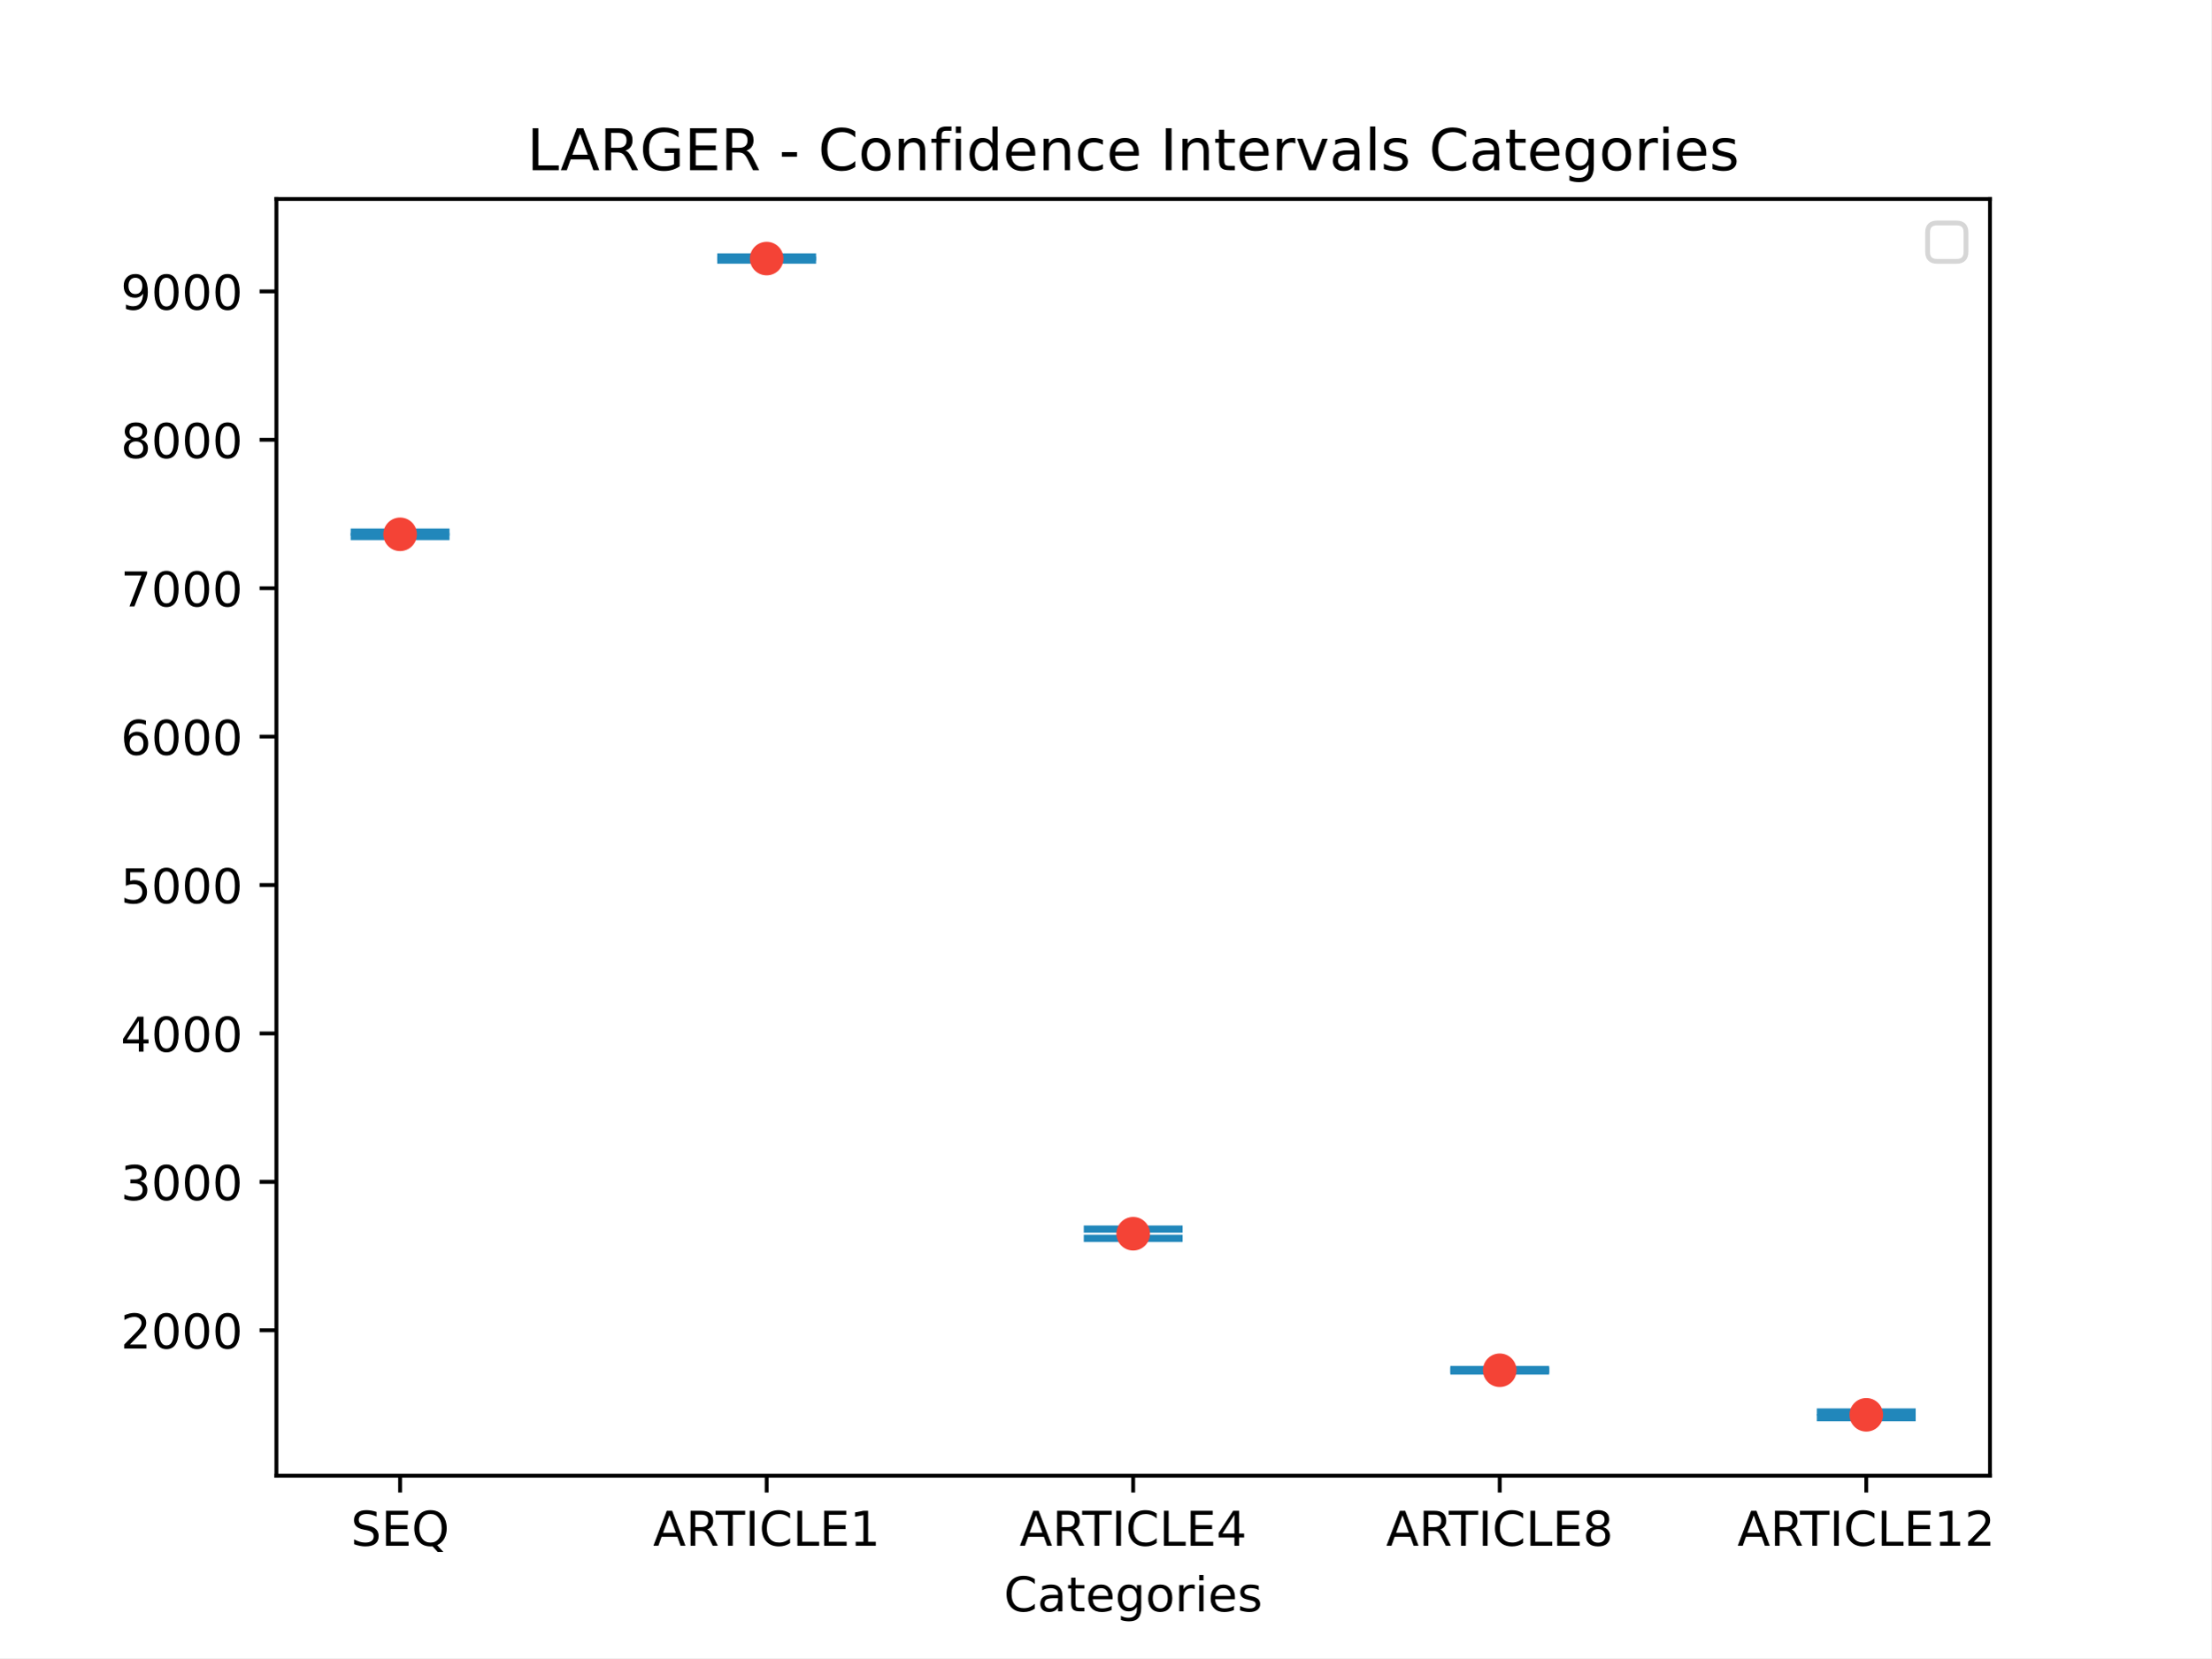
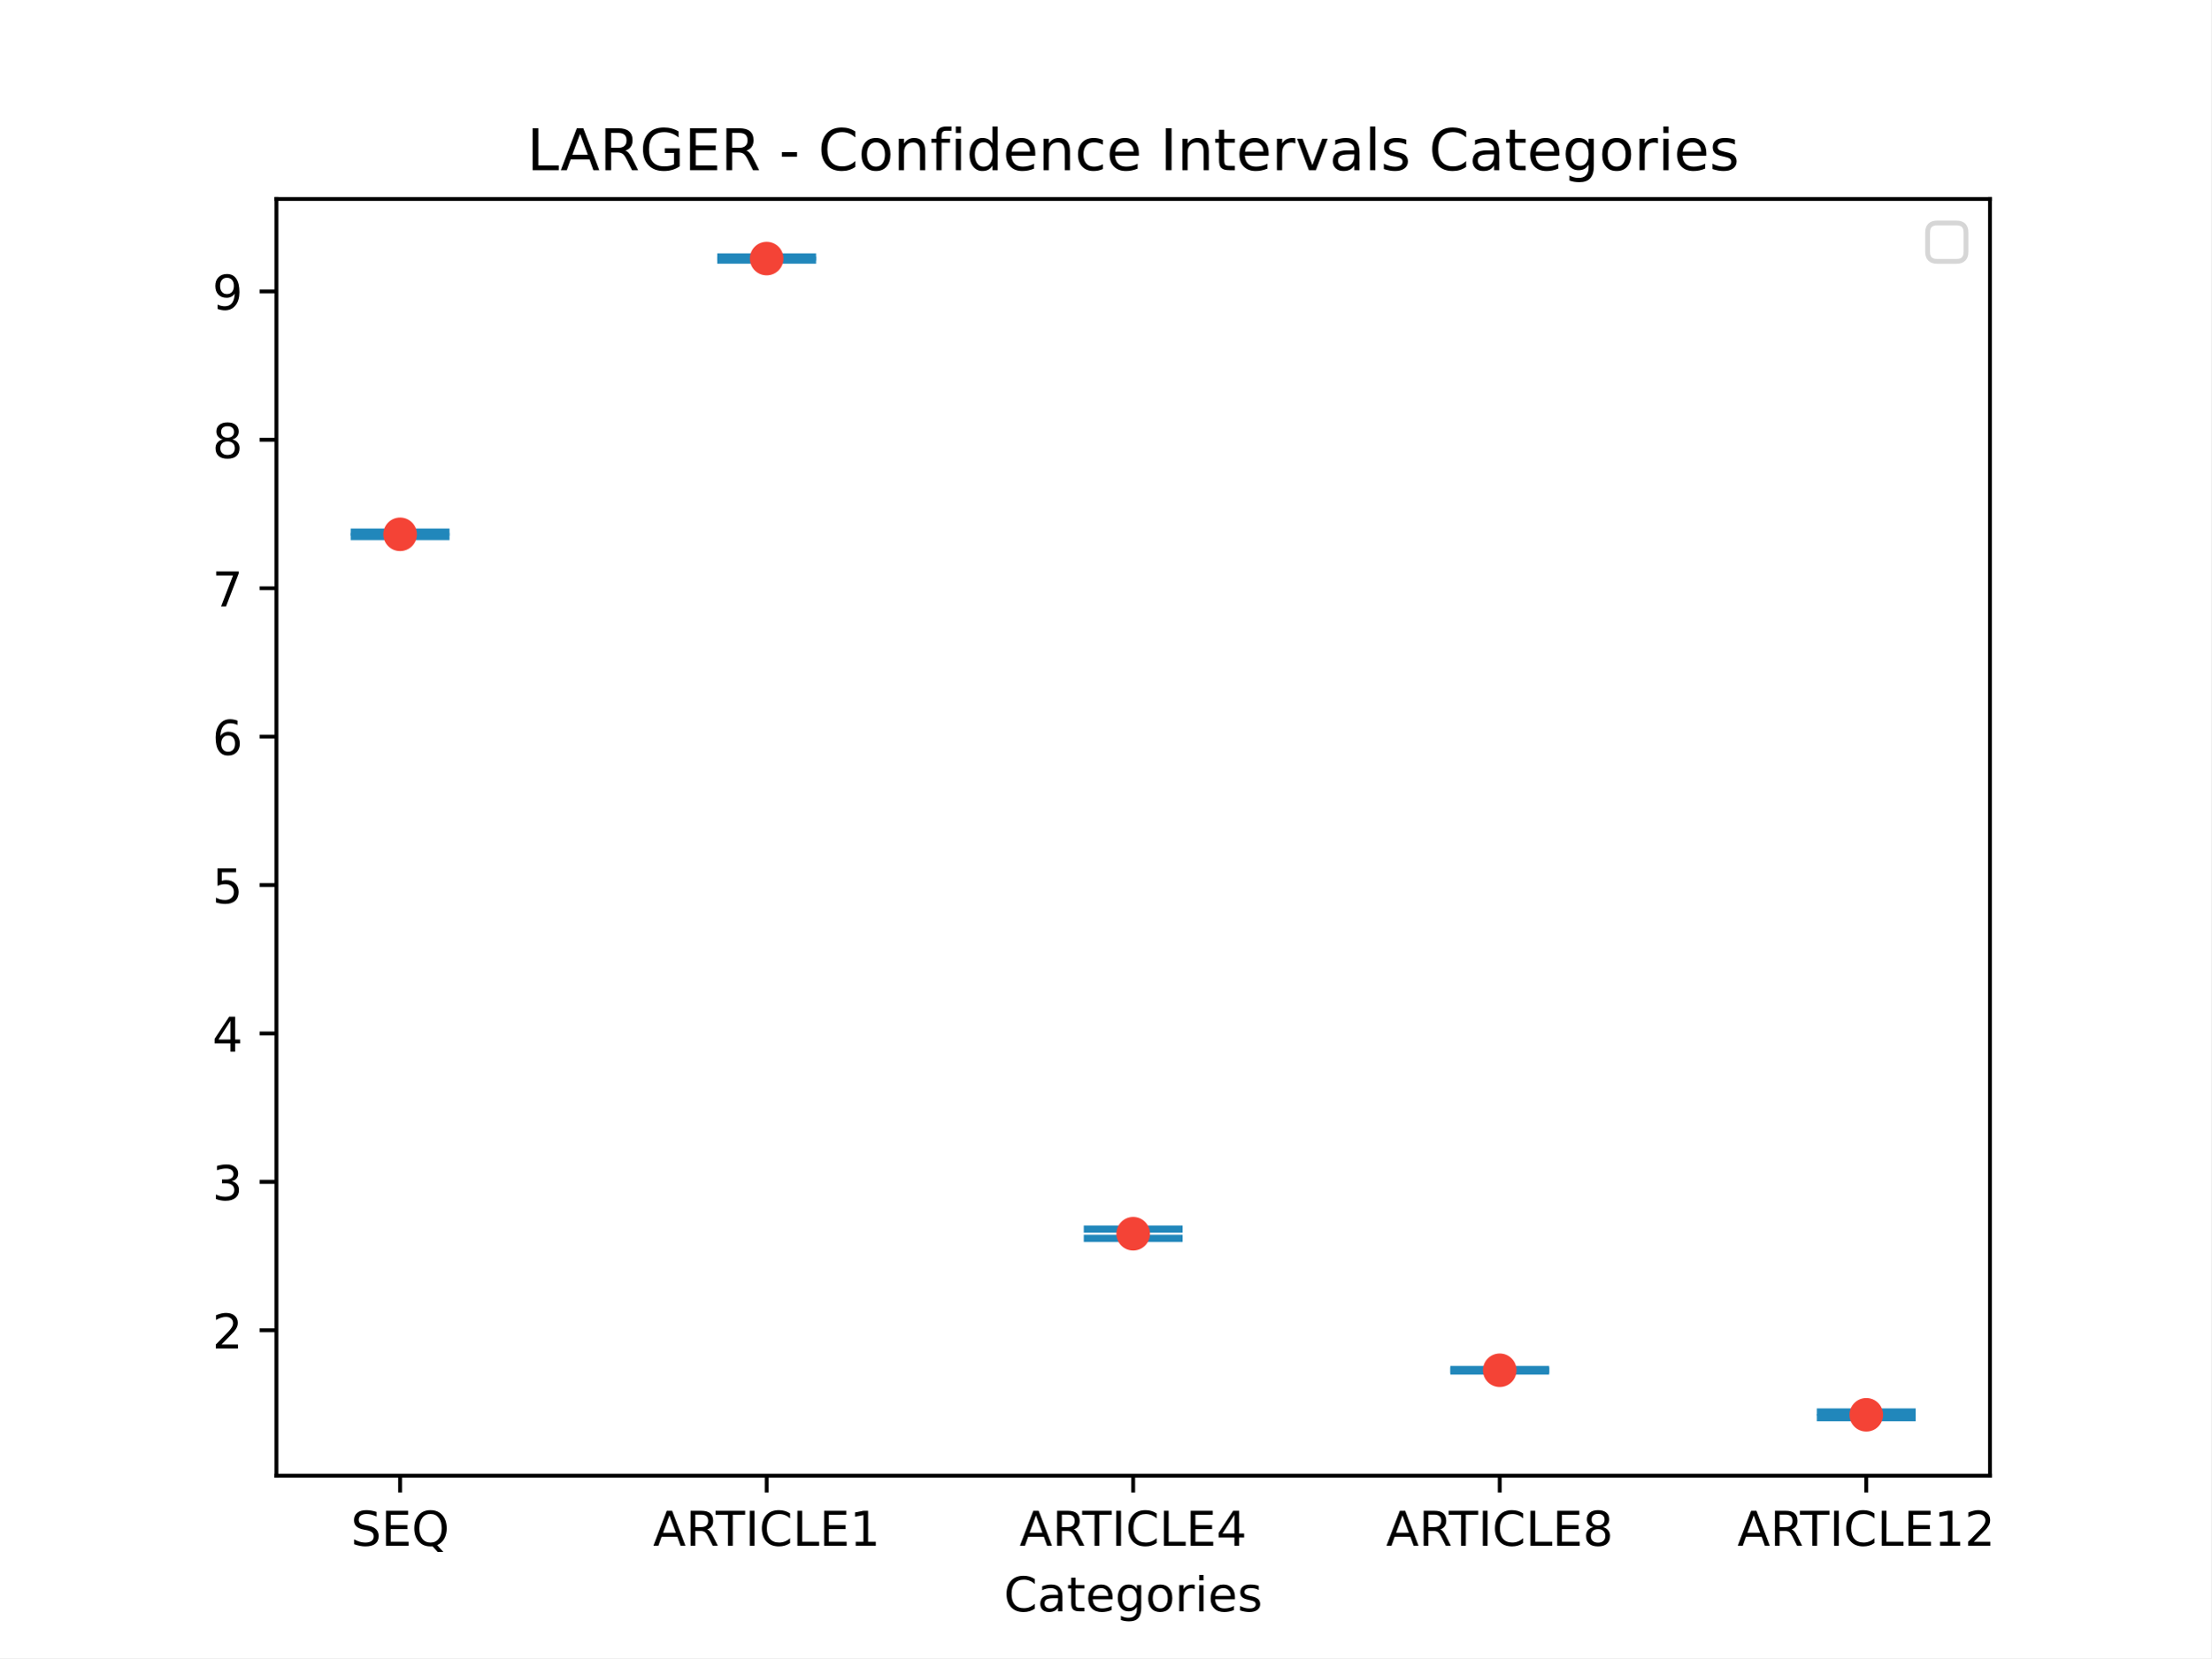
<svg xmlns="http://www.w3.org/2000/svg" xmlns:xlink="http://www.w3.org/1999/xlink" width="460.8pt" height="345.6pt" viewBox="0 0 460.8 345.6" version="1.1">
  <defs>
    <style type="text/css">*{stroke-linejoin: round; stroke-linecap: butt}</style>
  </defs>
  <g id="figure_1">
    <g id="patch_1">
      <path d="M 0 345.6  L 460.8 345.6  L 460.8 0  L 0 0  z " style="fill: #ffffff" />
    </g>
    <g id="axes_1">
      <g id="patch_2">
        <path d="M 57.6 307.584  L 414.72 307.584  L 414.72 41.472  L 57.6 41.472  z " style="fill: #ffffff" />
      </g>
      <g id="matplotlib.axis_1">
        <g id="xtick_1">
          <g id="line2d_1">
            <defs>
-               <path id="m66e583f1df" d="M 0 0  L 0 3.5  " style="stroke: #000000; stroke-width: 0.8" />
+               <path id="mc5017998f9" d="M 0 0  L 0 3.5  " style="stroke: #000000; stroke-width: 0.8" />
            </defs>
            <g>
-               <use xlink:href="#m66e583f1df" x="83.381" y="307.584" style="stroke: #000000; stroke-width: 0.8" />
+               <use xlink:href="#mc5017998f9" x="83.381" y="307.584" style="stroke: #000000; stroke-width: 0.8" />
            </g>
          </g>
          <g id="text_1">
            <g transform="translate(73.11186 322.1824) scale(0.1 -0.1)">
              <defs>
                <path id="DejaVuSans-53" d="M 3425 4513  L 3425 3897  Q 3066 4069 2747 4153  Q 2428 4238 2131 4238  Q 1616 4238 1336 4038  Q 1056 3838 1056 3469  Q 1056 3159 1242 3001  Q 1428 2844 1947 2747  L 2328 2669  Q 3034 2534 3370 2195  Q 3706 1856 3706 1288  Q 3706 609 3251 259  Q 2797 -91 1919 -91  Q 1588 -91 1214 -16  Q 841 59 441 206  L 441 856  Q 825 641 1194 531  Q 1563 422 1919 422  Q 2459 422 2753 634  Q 3047 847 3047 1241  Q 3047 1584 2836 1778  Q 2625 1972 2144 2069  L 1759 2144  Q 1053 2284 737 2584  Q 422 2884 422 3419  Q 422 4038 858 4394  Q 1294 4750 2059 4750  Q 2388 4750 2728 4690  Q 3069 4631 3425 4513  z " transform="scale(0.015625)" />
                <path id="DejaVuSans-45" d="M 628 4666  L 3578 4666  L 3578 4134  L 1259 4134  L 1259 2753  L 3481 2753  L 3481 2222  L 1259 2222  L 1259 531  L 3634 531  L 3634 0  L 628 0  L 628 4666  z " transform="scale(0.015625)" />
                <path id="DejaVuSans-51" d="M 2522 4238  Q 1834 4238 1429 3725  Q 1025 3213 1025 2328  Q 1025 1447 1429 934  Q 1834 422 2522 422  Q 3209 422 3611 934  Q 4013 1447 4013 2328  Q 4013 3213 3611 3725  Q 3209 4238 2522 4238  z M 3406 84  L 4238 -825  L 3475 -825  L 2784 -78  Q 2681 -84 2626 -87  Q 2572 -91 2522 -91  Q 1538 -91 948 567  Q 359 1225 359 2328  Q 359 3434 948 4092  Q 1538 4750 2522 4750  Q 3503 4750 4090 4092  Q 4678 3434 4678 2328  Q 4678 1516 4351 937  Q 4025 359 3406 84  z " transform="scale(0.015625)" />
              </defs>
              <use xlink:href="#DejaVuSans-53" />
              <use xlink:href="#DejaVuSans-45" x="63.477" />
              <use xlink:href="#DejaVuSans-51" x="126.66" />
            </g>
          </g>
        </g>
        <g id="xtick_2">
          <g id="line2d_2">
            <g>
-               <use xlink:href="#m66e583f1df" x="159.771" y="307.584" style="stroke: #000000; stroke-width: 0.8" />
+               <use xlink:href="#mc5017998f9" x="159.771" y="307.584" style="stroke: #000000; stroke-width: 0.8" />
            </g>
          </g>
          <g id="text_2">
            <g transform="translate(136.0918 322.1824) scale(0.1 -0.1)">
              <defs>
                <path id="DejaVuSans-41" d="M 2188 4044  L 1331 1722  L 3047 1722  L 2188 4044  z M 1831 4666  L 2547 4666  L 4325 0  L 3669 0  L 3244 1197  L 1141 1197  L 716 0  L 50 0  L 1831 4666  z " transform="scale(0.015625)" />
                <path id="DejaVuSans-52" d="M 2841 2188  Q 3044 2119 3236 1894  Q 3428 1669 3622 1275  L 4263 0  L 3584 0  L 2988 1197  Q 2756 1666 2539 1819  Q 2322 1972 1947 1972  L 1259 1972  L 1259 0  L 628 0  L 628 4666  L 2053 4666  Q 2853 4666 3247 4331  Q 3641 3997 3641 3322  Q 3641 2881 3436 2590  Q 3231 2300 2841 2188  z M 1259 4147  L 1259 2491  L 2053 2491  Q 2509 2491 2742 2702  Q 2975 2913 2975 3322  Q 2975 3731 2742 3939  Q 2509 4147 2053 4147  L 1259 4147  z " transform="scale(0.015625)" />
                <path id="DejaVuSans-54" d="M -19 4666  L 3928 4666  L 3928 4134  L 2272 4134  L 2272 0  L 1638 0  L 1638 4134  L -19 4134  L -19 4666  z " transform="scale(0.015625)" />
                <path id="DejaVuSans-49" d="M 628 4666  L 1259 4666  L 1259 0  L 628 0  L 628 4666  z " transform="scale(0.015625)" />
                <path id="DejaVuSans-43" d="M 4122 4306  L 4122 3641  Q 3803 3938 3442 4084  Q 3081 4231 2675 4231  Q 1875 4231 1450 3742  Q 1025 3253 1025 2328  Q 1025 1406 1450 917  Q 1875 428 2675 428  Q 3081 428 3442 575  Q 3803 722 4122 1019  L 4122 359  Q 3791 134 3420 21  Q 3050 -91 2638 -91  Q 1578 -91 968 557  Q 359 1206 359 2328  Q 359 3453 968 4101  Q 1578 4750 2638 4750  Q 3056 4750 3426 4639  Q 3797 4528 4122 4306  z " transform="scale(0.015625)" />
                <path id="DejaVuSans-4c" d="M 628 4666  L 1259 4666  L 1259 531  L 3531 531  L 3531 0  L 628 0  L 628 4666  z " transform="scale(0.015625)" />
                <path id="DejaVuSans-31" d="M 794 531  L 1825 531  L 1825 4091  L 703 3866  L 703 4441  L 1819 4666  L 2450 4666  L 2450 531  L 3481 531  L 3481 0  L 794 0  L 794 531  z " transform="scale(0.015625)" />
              </defs>
              <use xlink:href="#DejaVuSans-41" />
              <use xlink:href="#DejaVuSans-52" x="68.408" />
              <use xlink:href="#DejaVuSans-54" x="130.641" />
              <use xlink:href="#DejaVuSans-49" x="191.725" />
              <use xlink:href="#DejaVuSans-43" x="221.217" />
              <use xlink:href="#DejaVuSans-4c" x="291.041" />
              <use xlink:href="#DejaVuSans-45" x="346.754" />
              <use xlink:href="#DejaVuSans-31" x="409.938" />
            </g>
          </g>
        </g>
        <g id="xtick_3">
          <g id="line2d_3">
            <g>
-               <use xlink:href="#m66e583f1df" x="236.16" y="307.584" style="stroke: #000000; stroke-width: 0.8" />
+               <use xlink:href="#mc5017998f9" x="236.16" y="307.584" style="stroke: #000000; stroke-width: 0.8" />
            </g>
          </g>
          <g id="text_3">
            <g transform="translate(212.4811 322.1824) scale(0.1 -0.1)">
              <defs>
                <path id="DejaVuSans-34" d="M 2419 4116  L 825 1625  L 2419 1625  L 2419 4116  z M 2253 4666  L 3047 4666  L 3047 1625  L 3713 1625  L 3713 1100  L 3047 1100  L 3047 0  L 2419 0  L 2419 1100  L 313 1100  L 313 1709  L 2253 4666  z " transform="scale(0.015625)" />
              </defs>
              <use xlink:href="#DejaVuSans-41" />
              <use xlink:href="#DejaVuSans-52" x="68.408" />
              <use xlink:href="#DejaVuSans-54" x="130.641" />
              <use xlink:href="#DejaVuSans-49" x="191.725" />
              <use xlink:href="#DejaVuSans-43" x="221.217" />
              <use xlink:href="#DejaVuSans-4c" x="291.041" />
              <use xlink:href="#DejaVuSans-45" x="346.754" />
              <use xlink:href="#DejaVuSans-34" x="409.938" />
            </g>
          </g>
        </g>
        <g id="xtick_4">
          <g id="line2d_4">
            <g>
-               <use xlink:href="#m66e583f1df" x="312.549" y="307.584" style="stroke: #000000; stroke-width: 0.8" />
+               <use xlink:href="#mc5017998f9" x="312.549" y="307.584" style="stroke: #000000; stroke-width: 0.8" />
            </g>
          </g>
          <g id="text_4">
            <g transform="translate(288.8704 322.1824) scale(0.1 -0.1)">
              <defs>
                <path id="DejaVuSans-38" d="M 2034 2216  Q 1584 2216 1326 1975  Q 1069 1734 1069 1313  Q 1069 891 1326 650  Q 1584 409 2034 409  Q 2484 409 2743 651  Q 3003 894 3003 1313  Q 3003 1734 2745 1975  Q 2488 2216 2034 2216  z M 1403 2484  Q 997 2584 770 2862  Q 544 3141 544 3541  Q 544 4100 942 4425  Q 1341 4750 2034 4750  Q 2731 4750 3128 4425  Q 3525 4100 3525 3541  Q 3525 3141 3298 2862  Q 3072 2584 2669 2484  Q 3125 2378 3379 2068  Q 3634 1759 3634 1313  Q 3634 634 3220 271  Q 2806 -91 2034 -91  Q 1263 -91 848 271  Q 434 634 434 1313  Q 434 1759 690 2068  Q 947 2378 1403 2484  z M 1172 3481  Q 1172 3119 1398 2916  Q 1625 2713 2034 2713  Q 2441 2713 2670 2916  Q 2900 3119 2900 3481  Q 2900 3844 2670 4047  Q 2441 4250 2034 4250  Q 1625 4250 1398 4047  Q 1172 3844 1172 3481  z " transform="scale(0.015625)" />
              </defs>
              <use xlink:href="#DejaVuSans-41" />
              <use xlink:href="#DejaVuSans-52" x="68.408" />
              <use xlink:href="#DejaVuSans-54" x="130.641" />
              <use xlink:href="#DejaVuSans-49" x="191.725" />
              <use xlink:href="#DejaVuSans-43" x="221.217" />
              <use xlink:href="#DejaVuSans-4c" x="291.041" />
              <use xlink:href="#DejaVuSans-45" x="346.754" />
              <use xlink:href="#DejaVuSans-38" x="409.938" />
            </g>
          </g>
        </g>
        <g id="xtick_5">
          <g id="line2d_5">
            <g>
-               <use xlink:href="#m66e583f1df" x="388.939" y="307.584" style="stroke: #000000; stroke-width: 0.8" />
+               <use xlink:href="#mc5017998f9" x="388.939" y="307.584" style="stroke: #000000; stroke-width: 0.8" />
            </g>
          </g>
          <g id="text_5">
            <g transform="translate(362.0785 322.1824) scale(0.1 -0.1)">
              <defs>
                <path id="DejaVuSans-32" d="M 1228 531  L 3431 531  L 3431 0  L 469 0  L 469 531  Q 828 903 1448 1529  Q 2069 2156 2228 2338  Q 2531 2678 2651 2914  Q 2772 3150 2772 3378  Q 2772 3750 2511 3984  Q 2250 4219 1831 4219  Q 1534 4219 1204 4116  Q 875 4013 500 3803  L 500 4441  Q 881 4594 1212 4672  Q 1544 4750 1819 4750  Q 2544 4750 2975 4387  Q 3406 4025 3406 3419  Q 3406 3131 3298 2873  Q 3191 2616 2906 2266  Q 2828 2175 2409 1742  Q 1991 1309 1228 531  z " transform="scale(0.015625)" />
              </defs>
              <use xlink:href="#DejaVuSans-41" />
              <use xlink:href="#DejaVuSans-52" x="68.408" />
              <use xlink:href="#DejaVuSans-54" x="130.641" />
              <use xlink:href="#DejaVuSans-49" x="191.725" />
              <use xlink:href="#DejaVuSans-43" x="221.217" />
              <use xlink:href="#DejaVuSans-4c" x="291.041" />
              <use xlink:href="#DejaVuSans-45" x="346.754" />
              <use xlink:href="#DejaVuSans-31" x="409.938" />
              <use xlink:href="#DejaVuSans-32" x="473.561" />
            </g>
          </g>
        </g>
        <g id="text_6">
          <g transform="translate(209.2084 335.8606) scale(0.1 -0.1)">
            <defs>
              <path id="DejaVuSans-61" d="M 2194 1759  Q 1497 1759 1228 1600  Q 959 1441 959 1056  Q 959 750 1161 570  Q 1363 391 1709 391  Q 2188 391 2477 730  Q 2766 1069 2766 1631  L 2766 1759  L 2194 1759  z M 3341 1997  L 3341 0  L 2766 0  L 2766 531  Q 2569 213 2275 61  Q 1981 -91 1556 -91  Q 1019 -91 701 211  Q 384 513 384 1019  Q 384 1609 779 1909  Q 1175 2209 1959 2209  L 2766 2209  L 2766 2266  Q 2766 2663 2505 2880  Q 2244 3097 1772 3097  Q 1472 3097 1187 3025  Q 903 2953 641 2809  L 641 3341  Q 956 3463 1253 3523  Q 1550 3584 1831 3584  Q 2591 3584 2966 3190  Q 3341 2797 3341 1997  z " transform="scale(0.015625)" />
              <path id="DejaVuSans-74" d="M 1172 4494  L 1172 3500  L 2356 3500  L 2356 3053  L 1172 3053  L 1172 1153  Q 1172 725 1289 603  Q 1406 481 1766 481  L 2356 481  L 2356 0  L 1766 0  Q 1100 0 847 248  Q 594 497 594 1153  L 594 3053  L 172 3053  L 172 3500  L 594 3500  L 594 4494  L 1172 4494  z " transform="scale(0.015625)" />
              <path id="DejaVuSans-65" d="M 3597 1894  L 3597 1613  L 953 1613  Q 991 1019 1311 708  Q 1631 397 2203 397  Q 2534 397 2845 478  Q 3156 559 3463 722  L 3463 178  Q 3153 47 2828 -22  Q 2503 -91 2169 -91  Q 1331 -91 842 396  Q 353 884 353 1716  Q 353 2575 817 3079  Q 1281 3584 2069 3584  Q 2775 3584 3186 3129  Q 3597 2675 3597 1894  z M 3022 2063  Q 3016 2534 2758 2815  Q 2500 3097 2075 3097  Q 1594 3097 1305 2825  Q 1016 2553 972 2059  L 3022 2063  z " transform="scale(0.015625)" />
              <path id="DejaVuSans-67" d="M 2906 1791  Q 2906 2416 2648 2759  Q 2391 3103 1925 3103  Q 1463 3103 1205 2759  Q 947 2416 947 1791  Q 947 1169 1205 825  Q 1463 481 1925 481  Q 2391 481 2648 825  Q 2906 1169 2906 1791  z M 3481 434  Q 3481 -459 3084 -895  Q 2688 -1331 1869 -1331  Q 1566 -1331 1297 -1286  Q 1028 -1241 775 -1147  L 775 -588  Q 1028 -725 1275 -790  Q 1522 -856 1778 -856  Q 2344 -856 2625 -561  Q 2906 -266 2906 331  L 2906 616  Q 2728 306 2450 153  Q 2172 0 1784 0  Q 1141 0 747 490  Q 353 981 353 1791  Q 353 2603 747 3093  Q 1141 3584 1784 3584  Q 2172 3584 2450 3431  Q 2728 3278 2906 2969  L 2906 3500  L 3481 3500  L 3481 434  z " transform="scale(0.015625)" />
              <path id="DejaVuSans-6f" d="M 1959 3097  Q 1497 3097 1228 2736  Q 959 2375 959 1747  Q 959 1119 1226 758  Q 1494 397 1959 397  Q 2419 397 2687 759  Q 2956 1122 2956 1747  Q 2956 2369 2687 2733  Q 2419 3097 1959 3097  z M 1959 3584  Q 2709 3584 3137 3096  Q 3566 2609 3566 1747  Q 3566 888 3137 398  Q 2709 -91 1959 -91  Q 1206 -91 779 398  Q 353 888 353 1747  Q 353 2609 779 3096  Q 1206 3584 1959 3584  z " transform="scale(0.015625)" />
              <path id="DejaVuSans-72" d="M 2631 2963  Q 2534 3019 2420 3045  Q 2306 3072 2169 3072  Q 1681 3072 1420 2755  Q 1159 2438 1159 1844  L 1159 0  L 581 0  L 581 3500  L 1159 3500  L 1159 2956  Q 1341 3275 1631 3429  Q 1922 3584 2338 3584  Q 2397 3584 2469 3576  Q 2541 3569 2628 3553  L 2631 2963  z " transform="scale(0.015625)" />
              <path id="DejaVuSans-69" d="M 603 3500  L 1178 3500  L 1178 0  L 603 0  L 603 3500  z M 603 4863  L 1178 4863  L 1178 4134  L 603 4134  L 603 4863  z " transform="scale(0.015625)" />
              <path id="DejaVuSans-73" d="M 2834 3397  L 2834 2853  Q 2591 2978 2328 3040  Q 2066 3103 1784 3103  Q 1356 3103 1142 2972  Q 928 2841 928 2578  Q 928 2378 1081 2264  Q 1234 2150 1697 2047  L 1894 2003  Q 2506 1872 2764 1633  Q 3022 1394 3022 966  Q 3022 478 2636 193  Q 2250 -91 1575 -91  Q 1294 -91 989 -36  Q 684 19 347 128  L 347 722  Q 666 556 975 473  Q 1284 391 1588 391  Q 1994 391 2212 530  Q 2431 669 2431 922  Q 2431 1156 2273 1281  Q 2116 1406 1581 1522  L 1381 1569  Q 847 1681 609 1914  Q 372 2147 372 2553  Q 372 3047 722 3315  Q 1072 3584 1716 3584  Q 2034 3584 2315 3537  Q 2597 3491 2834 3397  z " transform="scale(0.015625)" />
            </defs>
            <use xlink:href="#DejaVuSans-43" />
            <use xlink:href="#DejaVuSans-61" x="69.824" />
            <use xlink:href="#DejaVuSans-74" x="131.104" />
            <use xlink:href="#DejaVuSans-65" x="170.312" />
            <use xlink:href="#DejaVuSans-67" x="231.836" />
            <use xlink:href="#DejaVuSans-6f" x="295.312" />
            <use xlink:href="#DejaVuSans-72" x="356.494" />
            <use xlink:href="#DejaVuSans-69" x="397.607" />
            <use xlink:href="#DejaVuSans-65" x="425.391" />
            <use xlink:href="#DejaVuSans-73" x="486.914" />
          </g>
        </g>
      </g>
      <g id="matplotlib.axis_2">
        <g id="ytick_1">
          <g id="line2d_6">
            <defs>
-               <path id="mac6ef4faa2" d="M 0 0  L -3.5 0  " style="stroke: #000000; stroke-width: 0.8" />
+               <path id="m9b38d9c86e" d="M 0 0  L -3.5 0  " style="stroke: #000000; stroke-width: 0.8" />
            </defs>
            <g>
-               <use xlink:href="#mac6ef4faa2" x="57.6" y="277.273" style="stroke: #000000; stroke-width: 0.8" />
+               <use xlink:href="#m9b38d9c86e" x="57.6" y="277.273" style="stroke: #000000; stroke-width: 0.8" />
            </g>
          </g>
          <g id="text_7">
-             <g transform="translate(25.15 281.072) scale(0.1 -0.1)">
-               <defs>
-                 <path id="DejaVuSans-30" d="M 2034 4250  Q 1547 4250 1301 3770  Q 1056 3291 1056 2328  Q 1056 1369 1301 889  Q 1547 409 2034 409  Q 2525 409 2770 889  Q 3016 1369 3016 2328  Q 3016 3291 2770 3770  Q 2525 4250 2034 4250  z M 2034 4750  Q 2819 4750 3233 4129  Q 3647 3509 3647 2328  Q 3647 1150 3233 529  Q 2819 -91 2034 -91  Q 1250 -91 836 529  Q 422 1150 422 2328  Q 422 3509 836 4129  Q 1250 4750 2034 4750  z " transform="scale(0.015625)" />
-               </defs>
+             <g transform="translate(44.2375 281.072) scale(0.1 -0.1)">
              <use xlink:href="#DejaVuSans-32" />
-               <use xlink:href="#DejaVuSans-30" x="63.623" />
-               <use xlink:href="#DejaVuSans-30" x="127.246" />
-               <use xlink:href="#DejaVuSans-30" x="190.869" />
            </g>
          </g>
        </g>
        <g id="ytick_2">
          <g id="line2d_7">
            <g>
-               <use xlink:href="#mac6ef4faa2" x="57.6" y="246.338" style="stroke: #000000; stroke-width: 0.8" />
+               <use xlink:href="#m9b38d9c86e" x="57.6" y="246.338" style="stroke: #000000; stroke-width: 0.8" />
            </g>
          </g>
          <g id="text_8">
-             <g transform="translate(25.15 250.1372) scale(0.1 -0.1)">
+             <g transform="translate(44.2375 250.1372) scale(0.1 -0.1)">
              <defs>
                <path id="DejaVuSans-33" d="M 2597 2516  Q 3050 2419 3304 2112  Q 3559 1806 3559 1356  Q 3559 666 3084 287  Q 2609 -91 1734 -91  Q 1441 -91 1130 -33  Q 819 25 488 141  L 488 750  Q 750 597 1062 519  Q 1375 441 1716 441  Q 2309 441 2620 675  Q 2931 909 2931 1356  Q 2931 1769 2642 2001  Q 2353 2234 1838 2234  L 1294 2234  L 1294 2753  L 1863 2753  Q 2328 2753 2575 2939  Q 2822 3125 2822 3475  Q 2822 3834 2567 4026  Q 2313 4219 1838 4219  Q 1578 4219 1281 4162  Q 984 4106 628 3988  L 628 4550  Q 988 4650 1302 4700  Q 1616 4750 1894 4750  Q 2613 4750 3031 4423  Q 3450 4097 3450 3541  Q 3450 3153 3228 2886  Q 3006 2619 2597 2516  z " transform="scale(0.015625)" />
              </defs>
              <use xlink:href="#DejaVuSans-33" />
-               <use xlink:href="#DejaVuSans-30" x="63.623" />
-               <use xlink:href="#DejaVuSans-30" x="127.246" />
-               <use xlink:href="#DejaVuSans-30" x="190.869" />
            </g>
          </g>
        </g>
        <g id="ytick_3">
          <g id="line2d_8">
            <g>
-               <use xlink:href="#mac6ef4faa2" x="57.6" y="215.403" style="stroke: #000000; stroke-width: 0.8" />
+               <use xlink:href="#m9b38d9c86e" x="57.6" y="215.403" style="stroke: #000000; stroke-width: 0.8" />
            </g>
          </g>
          <g id="text_9">
-             <g transform="translate(25.15 219.2024) scale(0.1 -0.1)">
+             <g transform="translate(44.2375 219.2024) scale(0.1 -0.1)">
              <use xlink:href="#DejaVuSans-34" />
-               <use xlink:href="#DejaVuSans-30" x="63.623" />
-               <use xlink:href="#DejaVuSans-30" x="127.246" />
-               <use xlink:href="#DejaVuSans-30" x="190.869" />
            </g>
          </g>
        </g>
        <g id="ytick_4">
          <g id="line2d_9">
            <g>
-               <use xlink:href="#mac6ef4faa2" x="57.6" y="184.468" style="stroke: #000000; stroke-width: 0.8" />
+               <use xlink:href="#m9b38d9c86e" x="57.6" y="184.468" style="stroke: #000000; stroke-width: 0.8" />
            </g>
          </g>
          <g id="text_10">
-             <g transform="translate(25.15 188.2677) scale(0.1 -0.1)">
+             <g transform="translate(44.2375 188.2677) scale(0.1 -0.1)">
              <defs>
                <path id="DejaVuSans-35" d="M 691 4666  L 3169 4666  L 3169 4134  L 1269 4134  L 1269 2991  Q 1406 3038 1543 3061  Q 1681 3084 1819 3084  Q 2600 3084 3056 2656  Q 3513 2228 3513 1497  Q 3513 744 3044 326  Q 2575 -91 1722 -91  Q 1428 -91 1123 -41  Q 819 9 494 109  L 494 744  Q 775 591 1075 516  Q 1375 441 1709 441  Q 2250 441 2565 725  Q 2881 1009 2881 1497  Q 2881 1984 2565 2268  Q 2250 2553 1709 2553  Q 1456 2553 1204 2497  Q 953 2441 691 2322  L 691 4666  z " transform="scale(0.015625)" />
              </defs>
              <use xlink:href="#DejaVuSans-35" />
-               <use xlink:href="#DejaVuSans-30" x="63.623" />
-               <use xlink:href="#DejaVuSans-30" x="127.246" />
-               <use xlink:href="#DejaVuSans-30" x="190.869" />
            </g>
          </g>
        </g>
        <g id="ytick_5">
          <g id="line2d_10">
            <g>
-               <use xlink:href="#mac6ef4faa2" x="57.6" y="153.534" style="stroke: #000000; stroke-width: 0.8" />
+               <use xlink:href="#m9b38d9c86e" x="57.6" y="153.534" style="stroke: #000000; stroke-width: 0.8" />
            </g>
          </g>
          <g id="text_11">
-             <g transform="translate(25.15 157.3329) scale(0.1 -0.1)">
+             <g transform="translate(44.2375 157.3329) scale(0.1 -0.1)">
              <defs>
                <path id="DejaVuSans-36" d="M 2113 2584  Q 1688 2584 1439 2293  Q 1191 2003 1191 1497  Q 1191 994 1439 701  Q 1688 409 2113 409  Q 2538 409 2786 701  Q 3034 994 3034 1497  Q 3034 2003 2786 2293  Q 2538 2584 2113 2584  z M 3366 4563  L 3366 3988  Q 3128 4100 2886 4159  Q 2644 4219 2406 4219  Q 1781 4219 1451 3797  Q 1122 3375 1075 2522  Q 1259 2794 1537 2939  Q 1816 3084 2150 3084  Q 2853 3084 3261 2657  Q 3669 2231 3669 1497  Q 3669 778 3244 343  Q 2819 -91 2113 -91  Q 1303 -91 875 529  Q 447 1150 447 2328  Q 447 3434 972 4092  Q 1497 4750 2381 4750  Q 2619 4750 2861 4703  Q 3103 4656 3366 4563  z " transform="scale(0.015625)" />
              </defs>
              <use xlink:href="#DejaVuSans-36" />
-               <use xlink:href="#DejaVuSans-30" x="63.623" />
-               <use xlink:href="#DejaVuSans-30" x="127.246" />
-               <use xlink:href="#DejaVuSans-30" x="190.869" />
            </g>
          </g>
        </g>
        <g id="ytick_6">
          <g id="line2d_11">
            <g>
-               <use xlink:href="#mac6ef4faa2" x="57.6" y="122.599" style="stroke: #000000; stroke-width: 0.8" />
+               <use xlink:href="#m9b38d9c86e" x="57.6" y="122.599" style="stroke: #000000; stroke-width: 0.8" />
            </g>
          </g>
          <g id="text_12">
-             <g transform="translate(25.15 126.3981) scale(0.1 -0.1)">
+             <g transform="translate(44.2375 126.3981) scale(0.1 -0.1)">
              <defs>
                <path id="DejaVuSans-37" d="M 525 4666  L 3525 4666  L 3525 4397  L 1831 0  L 1172 0  L 2766 4134  L 525 4134  L 525 4666  z " transform="scale(0.015625)" />
              </defs>
              <use xlink:href="#DejaVuSans-37" />
-               <use xlink:href="#DejaVuSans-30" x="63.623" />
-               <use xlink:href="#DejaVuSans-30" x="127.246" />
-               <use xlink:href="#DejaVuSans-30" x="190.869" />
            </g>
          </g>
        </g>
        <g id="ytick_7">
          <g id="line2d_12">
            <g>
-               <use xlink:href="#mac6ef4faa2" x="57.6" y="91.664" style="stroke: #000000; stroke-width: 0.8" />
+               <use xlink:href="#m9b38d9c86e" x="57.6" y="91.664" style="stroke: #000000; stroke-width: 0.8" />
            </g>
          </g>
          <g id="text_13">
-             <g transform="translate(25.15 95.46333) scale(0.1 -0.1)">
+             <g transform="translate(44.2375 95.46333) scale(0.1 -0.1)">
              <use xlink:href="#DejaVuSans-38" />
-               <use xlink:href="#DejaVuSans-30" x="63.623" />
-               <use xlink:href="#DejaVuSans-30" x="127.246" />
-               <use xlink:href="#DejaVuSans-30" x="190.869" />
            </g>
          </g>
        </g>
        <g id="ytick_8">
          <g id="line2d_13">
            <g>
-               <use xlink:href="#mac6ef4faa2" x="57.6" y="60.729" style="stroke: #000000; stroke-width: 0.8" />
+               <use xlink:href="#m9b38d9c86e" x="57.6" y="60.729" style="stroke: #000000; stroke-width: 0.8" />
            </g>
          </g>
          <g id="text_14">
-             <g transform="translate(25.15 64.52856) scale(0.1 -0.1)">
+             <g transform="translate(44.2375 64.52856) scale(0.1 -0.1)">
              <defs>
                <path id="DejaVuSans-39" d="M 703 97  L 703 672  Q 941 559 1184 500  Q 1428 441 1663 441  Q 2288 441 2617 861  Q 2947 1281 2994 2138  Q 2813 1869 2534 1725  Q 2256 1581 1919 1581  Q 1219 1581 811 2004  Q 403 2428 403 3163  Q 403 3881 828 4315  Q 1253 4750 1959 4750  Q 2769 4750 3195 4129  Q 3622 3509 3622 2328  Q 3622 1225 3098 567  Q 2575 -91 1691 -91  Q 1453 -91 1209 -44  Q 966 3 703 97  z M 1959 2075  Q 2384 2075 2632 2365  Q 2881 2656 2881 3163  Q 2881 3666 2632 3958  Q 2384 4250 1959 4250  Q 1534 4250 1286 3958  Q 1038 3666 1038 3163  Q 1038 2656 1286 2365  Q 1534 2075 1959 2075  z " transform="scale(0.015625)" />
              </defs>
              <use xlink:href="#DejaVuSans-39" />
-               <use xlink:href="#DejaVuSans-30" x="63.623" />
-               <use xlink:href="#DejaVuSans-30" x="127.246" />
-               <use xlink:href="#DejaVuSans-30" x="190.869" />
            </g>
          </g>
        </g>
      </g>
      <g id="line2d_14">
-         <path d="M 83.381 110.916  L 83.381 111.817  " clip-path="url(#p4a081dbb91)" style="fill: none; stroke: #2187bb; stroke-width: 1.5; stroke-linecap: square" />
+         <path d="M 83.381 110.916  L 83.381 111.817  " clip-path="url(#p1fe1ac5001)" style="fill: none; stroke: #2187bb; stroke-width: 1.5; stroke-linecap: square" />
      </g>
      <g id="line2d_15">
-         <path d="M 73.833 110.916  L 92.93 110.916  " clip-path="url(#p4a081dbb91)" style="fill: none; stroke: #2187bb; stroke-width: 1.5; stroke-linecap: square" />
+         <path d="M 73.833 110.916  L 92.93 110.916  " clip-path="url(#p1fe1ac5001)" style="fill: none; stroke: #2187bb; stroke-width: 1.5; stroke-linecap: square" />
      </g>
      <g id="line2d_16">
-         <path d="M 73.833 111.817  L 92.93 111.817  " clip-path="url(#p4a081dbb91)" style="fill: none; stroke: #2187bb; stroke-width: 1.5; stroke-linecap: square" />
+         <path d="M 73.833 111.817  L 92.93 111.817  " clip-path="url(#p1fe1ac5001)" style="fill: none; stroke: #2187bb; stroke-width: 1.5; stroke-linecap: square" />
      </g>
      <g id="line2d_17">
        <defs>
-           <path id="mfbf205b922" d="M 0 3  C 0.796 3 1.559 2.684 2.121 2.121  C 2.684 1.559 3 0.796 3 0  C 3 -0.796 2.684 -1.559 2.121 -2.121  C 1.559 -2.684 0.796 -3 0 -3  C -0.796 -3 -1.559 -2.684 -2.121 -2.121  C -2.684 -1.559 -3 -0.796 -3 0  C -3 0.796 -2.684 1.559 -2.121 2.121  C -1.559 2.684 -0.796 3 0 3  z " style="stroke: #f44336" />
+           <path id="m9bd8017f78" d="M 0 3  C 0.796 3 1.559 2.684 2.121 2.121  C 2.684 1.559 3 0.796 3 0  C 3 -0.796 2.684 -1.559 2.121 -2.121  C 1.559 -2.684 0.796 -3 0 -3  C -0.796 -3 -1.559 -2.684 -2.121 -2.121  C -2.684 -1.559 -3 -0.796 -3 0  C -3 0.796 -2.684 1.559 -2.121 2.121  C -1.559 2.684 -0.796 3 0 3  z " style="stroke: #f44336" />
        </defs>
-         <g clip-path="url(#p4a081dbb91)">
-           <use xlink:href="#mfbf205b922" x="83.381" y="111.367" style="fill: #f44336; stroke: #f44336" />
+         <g clip-path="url(#p1fe1ac5001)">
+           <use xlink:href="#m9bd8017f78" x="83.381" y="111.367" style="fill: #f44336; stroke: #f44336" />
        </g>
      </g>
      <g id="line2d_18">
-         <path d="M 159.771 53.568  L 159.771 54.215  " clip-path="url(#p4a081dbb91)" style="fill: none; stroke: #2187bb; stroke-width: 1.5; stroke-linecap: square" />
+         <path d="M 159.771 53.568  L 159.771 54.215  " clip-path="url(#p1fe1ac5001)" style="fill: none; stroke: #2187bb; stroke-width: 1.5; stroke-linecap: square" />
      </g>
      <g id="line2d_19">
-         <path d="M 150.222 53.568  L 169.319 53.568  " clip-path="url(#p4a081dbb91)" style="fill: none; stroke: #2187bb; stroke-width: 1.5; stroke-linecap: square" />
+         <path d="M 150.222 53.568  L 169.319 53.568  " clip-path="url(#p1fe1ac5001)" style="fill: none; stroke: #2187bb; stroke-width: 1.5; stroke-linecap: square" />
      </g>
      <g id="line2d_20">
-         <path d="M 150.222 54.215  L 169.319 54.215  " clip-path="url(#p4a081dbb91)" style="fill: none; stroke: #2187bb; stroke-width: 1.5; stroke-linecap: square" />
+         <path d="M 150.222 54.215  L 169.319 54.215  " clip-path="url(#p1fe1ac5001)" style="fill: none; stroke: #2187bb; stroke-width: 1.5; stroke-linecap: square" />
      </g>
      <g id="line2d_21">
-         <g clip-path="url(#p4a081dbb91)">
-           <use xlink:href="#mfbf205b922" x="159.771" y="53.892" style="fill: #f44336; stroke: #f44336" />
+         <g clip-path="url(#p1fe1ac5001)">
+           <use xlink:href="#m9bd8017f78" x="159.771" y="53.892" style="fill: #f44336; stroke: #f44336" />
        </g>
      </g>
      <g id="line2d_22">
-         <path d="M 236.16 256.18  L 236.16 258.119  " clip-path="url(#p4a081dbb91)" style="fill: none; stroke: #2187bb; stroke-width: 1.5; stroke-linecap: square" />
+         <path d="M 236.16 256.18  L 236.16 258.119  " clip-path="url(#p1fe1ac5001)" style="fill: none; stroke: #2187bb; stroke-width: 1.5; stroke-linecap: square" />
      </g>
      <g id="line2d_23">
-         <path d="M 226.611 256.18  L 245.709 256.18  " clip-path="url(#p4a081dbb91)" style="fill: none; stroke: #2187bb; stroke-width: 1.5; stroke-linecap: square" />
+         <path d="M 226.611 256.18  L 245.709 256.18  " clip-path="url(#p1fe1ac5001)" style="fill: none; stroke: #2187bb; stroke-width: 1.5; stroke-linecap: square" />
      </g>
      <g id="line2d_24">
-         <path d="M 226.611 258.119  L 245.709 258.119  " clip-path="url(#p4a081dbb91)" style="fill: none; stroke: #2187bb; stroke-width: 1.5; stroke-linecap: square" />
+         <path d="M 226.611 258.119  L 245.709 258.119  " clip-path="url(#p1fe1ac5001)" style="fill: none; stroke: #2187bb; stroke-width: 1.5; stroke-linecap: square" />
      </g>
      <g id="line2d_25">
-         <g clip-path="url(#p4a081dbb91)">
-           <use xlink:href="#mfbf205b922" x="236.16" y="257.15" style="fill: #f44336; stroke: #f44336" />
+         <g clip-path="url(#p1fe1ac5001)">
+           <use xlink:href="#m9bd8017f78" x="236.16" y="257.15" style="fill: #f44336; stroke: #f44336" />
        </g>
      </g>
      <g id="line2d_26">
-         <path d="M 312.549 285.452  L 312.549 285.758  " clip-path="url(#p4a081dbb91)" style="fill: none; stroke: #2187bb; stroke-width: 1.5; stroke-linecap: square" />
+         <path d="M 312.549 285.452  L 312.549 285.758  " clip-path="url(#p1fe1ac5001)" style="fill: none; stroke: #2187bb; stroke-width: 1.5; stroke-linecap: square" />
      </g>
      <g id="line2d_27">
-         <path d="M 303.001 285.452  L 322.098 285.452  " clip-path="url(#p4a081dbb91)" style="fill: none; stroke: #2187bb; stroke-width: 1.5; stroke-linecap: square" />
+         <path d="M 303.001 285.452  L 322.098 285.452  " clip-path="url(#p1fe1ac5001)" style="fill: none; stroke: #2187bb; stroke-width: 1.5; stroke-linecap: square" />
      </g>
      <g id="line2d_28">
-         <path d="M 303.001 285.758  L 322.098 285.758  " clip-path="url(#p4a081dbb91)" style="fill: none; stroke: #2187bb; stroke-width: 1.5; stroke-linecap: square" />
+         <path d="M 303.001 285.758  L 322.098 285.758  " clip-path="url(#p1fe1ac5001)" style="fill: none; stroke: #2187bb; stroke-width: 1.5; stroke-linecap: square" />
      </g>
      <g id="line2d_29">
-         <g clip-path="url(#p4a081dbb91)">
-           <use xlink:href="#mfbf205b922" x="312.549" y="285.605" style="fill: #f44336; stroke: #f44336" />
+         <g clip-path="url(#p1fe1ac5001)">
+           <use xlink:href="#m9bd8017f78" x="312.549" y="285.605" style="fill: #f44336; stroke: #f44336" />
        </g>
      </g>
      <g id="line2d_30">
-         <path d="M 388.939 294.293  L 388.939 295.488  " clip-path="url(#p4a081dbb91)" style="fill: none; stroke: #2187bb; stroke-width: 1.5; stroke-linecap: square" />
+         <path d="M 388.939 294.293  L 388.939 295.488  " clip-path="url(#p1fe1ac5001)" style="fill: none; stroke: #2187bb; stroke-width: 1.5; stroke-linecap: square" />
      </g>
      <g id="line2d_31">
-         <path d="M 379.39 294.293  L 398.487 294.293  " clip-path="url(#p4a081dbb91)" style="fill: none; stroke: #2187bb; stroke-width: 1.5; stroke-linecap: square" />
+         <path d="M 379.39 294.293  L 398.487 294.293  " clip-path="url(#p1fe1ac5001)" style="fill: none; stroke: #2187bb; stroke-width: 1.5; stroke-linecap: square" />
      </g>
      <g id="line2d_32">
-         <path d="M 379.39 295.488  L 398.487 295.488  " clip-path="url(#p4a081dbb91)" style="fill: none; stroke: #2187bb; stroke-width: 1.5; stroke-linecap: square" />
+         <path d="M 379.39 295.488  L 398.487 295.488  " clip-path="url(#p1fe1ac5001)" style="fill: none; stroke: #2187bb; stroke-width: 1.5; stroke-linecap: square" />
      </g>
      <g id="line2d_33">
-         <g clip-path="url(#p4a081dbb91)">
-           <use xlink:href="#mfbf205b922" x="388.939" y="294.891" style="fill: #f44336; stroke: #f44336" />
+         <g clip-path="url(#p1fe1ac5001)">
+           <use xlink:href="#m9bd8017f78" x="388.939" y="294.891" style="fill: #f44336; stroke: #f44336" />
        </g>
      </g>
      <g id="patch_3">
        <path d="M 57.6 307.584  L 57.6 41.472  " style="fill: none; stroke: #000000; stroke-width: 0.8; stroke-linejoin: miter; stroke-linecap: square" />
      </g>
      <g id="patch_4">
        <path d="M 414.72 307.584  L 414.72 41.472  " style="fill: none; stroke: #000000; stroke-width: 0.8; stroke-linejoin: miter; stroke-linecap: square" />
      </g>
      <g id="patch_5">
        <path d="M 57.6 307.584  L 414.72 307.584  " style="fill: none; stroke: #000000; stroke-width: 0.8; stroke-linejoin: miter; stroke-linecap: square" />
      </g>
      <g id="patch_6">
        <path d="M 57.6 41.472  L 414.72 41.472  " style="fill: none; stroke: #000000; stroke-width: 0.8; stroke-linejoin: miter; stroke-linecap: square" />
      </g>
      <g id="text_15">
        <g transform="translate(109.8244 35.472) scale(0.12 -0.12)">
          <defs>
            <path id="DejaVuSans-47" d="M 3809 666  L 3809 1919  L 2778 1919  L 2778 2438  L 4434 2438  L 4434 434  Q 4069 175 3628 42  Q 3188 -91 2688 -91  Q 1594 -91 976 548  Q 359 1188 359 2328  Q 359 3472 976 4111  Q 1594 4750 2688 4750  Q 3144 4750 3555 4637  Q 3966 4525 4313 4306  L 4313 3634  Q 3963 3931 3569 4081  Q 3175 4231 2741 4231  Q 1884 4231 1454 3753  Q 1025 3275 1025 2328  Q 1025 1384 1454 906  Q 1884 428 2741 428  Q 3075 428 3337 486  Q 3600 544 3809 666  z " transform="scale(0.015625)" />
            <path id="DejaVuSans-20" transform="scale(0.015625)" />
            <path id="DejaVuSans-2d" d="M 313 2009  L 1997 2009  L 1997 1497  L 313 1497  L 313 2009  z " transform="scale(0.015625)" />
            <path id="DejaVuSans-6e" d="M 3513 2113  L 3513 0  L 2938 0  L 2938 2094  Q 2938 2591 2744 2837  Q 2550 3084 2163 3084  Q 1697 3084 1428 2787  Q 1159 2491 1159 1978  L 1159 0  L 581 0  L 581 3500  L 1159 3500  L 1159 2956  Q 1366 3272 1645 3428  Q 1925 3584 2291 3584  Q 2894 3584 3203 3211  Q 3513 2838 3513 2113  z " transform="scale(0.015625)" />
            <path id="DejaVuSans-66" d="M 2375 4863  L 2375 4384  L 1825 4384  Q 1516 4384 1395 4259  Q 1275 4134 1275 3809  L 1275 3500  L 2222 3500  L 2222 3053  L 1275 3053  L 1275 0  L 697 0  L 697 3053  L 147 3053  L 147 3500  L 697 3500  L 697 3744  Q 697 4328 969 4595  Q 1241 4863 1831 4863  L 2375 4863  z " transform="scale(0.015625)" />
            <path id="DejaVuSans-64" d="M 2906 2969  L 2906 4863  L 3481 4863  L 3481 0  L 2906 0  L 2906 525  Q 2725 213 2448 61  Q 2172 -91 1784 -91  Q 1150 -91 751 415  Q 353 922 353 1747  Q 353 2572 751 3078  Q 1150 3584 1784 3584  Q 2172 3584 2448 3432  Q 2725 3281 2906 2969  z M 947 1747  Q 947 1113 1208 752  Q 1469 391 1925 391  Q 2381 391 2643 752  Q 2906 1113 2906 1747  Q 2906 2381 2643 2742  Q 2381 3103 1925 3103  Q 1469 3103 1208 2742  Q 947 2381 947 1747  z " transform="scale(0.015625)" />
            <path id="DejaVuSans-63" d="M 3122 3366  L 3122 2828  Q 2878 2963 2633 3030  Q 2388 3097 2138 3097  Q 1578 3097 1268 2742  Q 959 2388 959 1747  Q 959 1106 1268 751  Q 1578 397 2138 397  Q 2388 397 2633 464  Q 2878 531 3122 666  L 3122 134  Q 2881 22 2623 -34  Q 2366 -91 2075 -91  Q 1284 -91 818 406  Q 353 903 353 1747  Q 353 2603 823 3093  Q 1294 3584 2113 3584  Q 2378 3584 2631 3529  Q 2884 3475 3122 3366  z " transform="scale(0.015625)" />
            <path id="DejaVuSans-76" d="M 191 3500  L 800 3500  L 1894 563  L 2988 3500  L 3597 3500  L 2284 0  L 1503 0  L 191 3500  z " transform="scale(0.015625)" />
            <path id="DejaVuSans-6c" d="M 603 4863  L 1178 4863  L 1178 0  L 603 0  L 603 4863  z " transform="scale(0.015625)" />
          </defs>
          <use xlink:href="#DejaVuSans-4c" />
          <use xlink:href="#DejaVuSans-41" x="57.963" />
          <use xlink:href="#DejaVuSans-52" x="126.371" />
          <use xlink:href="#DejaVuSans-47" x="195.854" />
          <use xlink:href="#DejaVuSans-45" x="273.344" />
          <use xlink:href="#DejaVuSans-52" x="336.527" />
          <use xlink:href="#DejaVuSans-20" x="406.01" />
          <use xlink:href="#DejaVuSans-2d" x="437.797" />
          <use xlink:href="#DejaVuSans-20" x="473.881" />
          <use xlink:href="#DejaVuSans-43" x="505.668" />
          <use xlink:href="#DejaVuSans-6f" x="575.492" />
          <use xlink:href="#DejaVuSans-6e" x="636.674" />
          <use xlink:href="#DejaVuSans-66" x="700.053" />
          <use xlink:href="#DejaVuSans-69" x="735.258" />
          <use xlink:href="#DejaVuSans-64" x="763.041" />
          <use xlink:href="#DejaVuSans-65" x="826.518" />
          <use xlink:href="#DejaVuSans-6e" x="888.041" />
          <use xlink:href="#DejaVuSans-63" x="951.42" />
          <use xlink:href="#DejaVuSans-65" x="1006.4" />
          <use xlink:href="#DejaVuSans-20" x="1067.924" />
          <use xlink:href="#DejaVuSans-49" x="1099.711" />
          <use xlink:href="#DejaVuSans-6e" x="1129.203" />
          <use xlink:href="#DejaVuSans-74" x="1192.582" />
          <use xlink:href="#DejaVuSans-65" x="1231.791" />
          <use xlink:href="#DejaVuSans-72" x="1293.314" />
          <use xlink:href="#DejaVuSans-76" x="1334.428" />
          <use xlink:href="#DejaVuSans-61" x="1393.607" />
          <use xlink:href="#DejaVuSans-6c" x="1454.887" />
          <use xlink:href="#DejaVuSans-73" x="1482.67" />
          <use xlink:href="#DejaVuSans-20" x="1534.77" />
          <use xlink:href="#DejaVuSans-43" x="1566.557" />
          <use xlink:href="#DejaVuSans-61" x="1636.381" />
          <use xlink:href="#DejaVuSans-74" x="1697.66" />
          <use xlink:href="#DejaVuSans-65" x="1736.869" />
          <use xlink:href="#DejaVuSans-67" x="1798.393" />
          <use xlink:href="#DejaVuSans-6f" x="1861.869" />
          <use xlink:href="#DejaVuSans-72" x="1923.051" />
          <use xlink:href="#DejaVuSans-69" x="1964.164" />
          <use xlink:href="#DejaVuSans-65" x="1991.947" />
          <use xlink:href="#DejaVuSans-73" x="2053.471" />
        </g>
      </g>
      <g id="legend_1">
        <g id="patch_7">
          <path d="M 403.72 54.472  L 407.72 54.472  Q 409.72 54.472 409.72 52.472  L 409.72 48.472  Q 409.72 46.472 407.72 46.472  L 403.72 46.472  Q 401.72 46.472 401.72 48.472  L 401.72 52.472  Q 401.72 54.472 403.72 54.472  z " style="fill: #ffffff; opacity: 0.8; stroke: #cccccc; stroke-linejoin: miter" />
        </g>
      </g>
    </g>
  </g>
  <defs>
-     <clipPath id="p4a081dbb91">
+     <clipPath id="p1fe1ac5001">
      <rect x="57.6" y="41.472" width="357.12" height="266.112" />
    </clipPath>
  </defs>
</svg>
